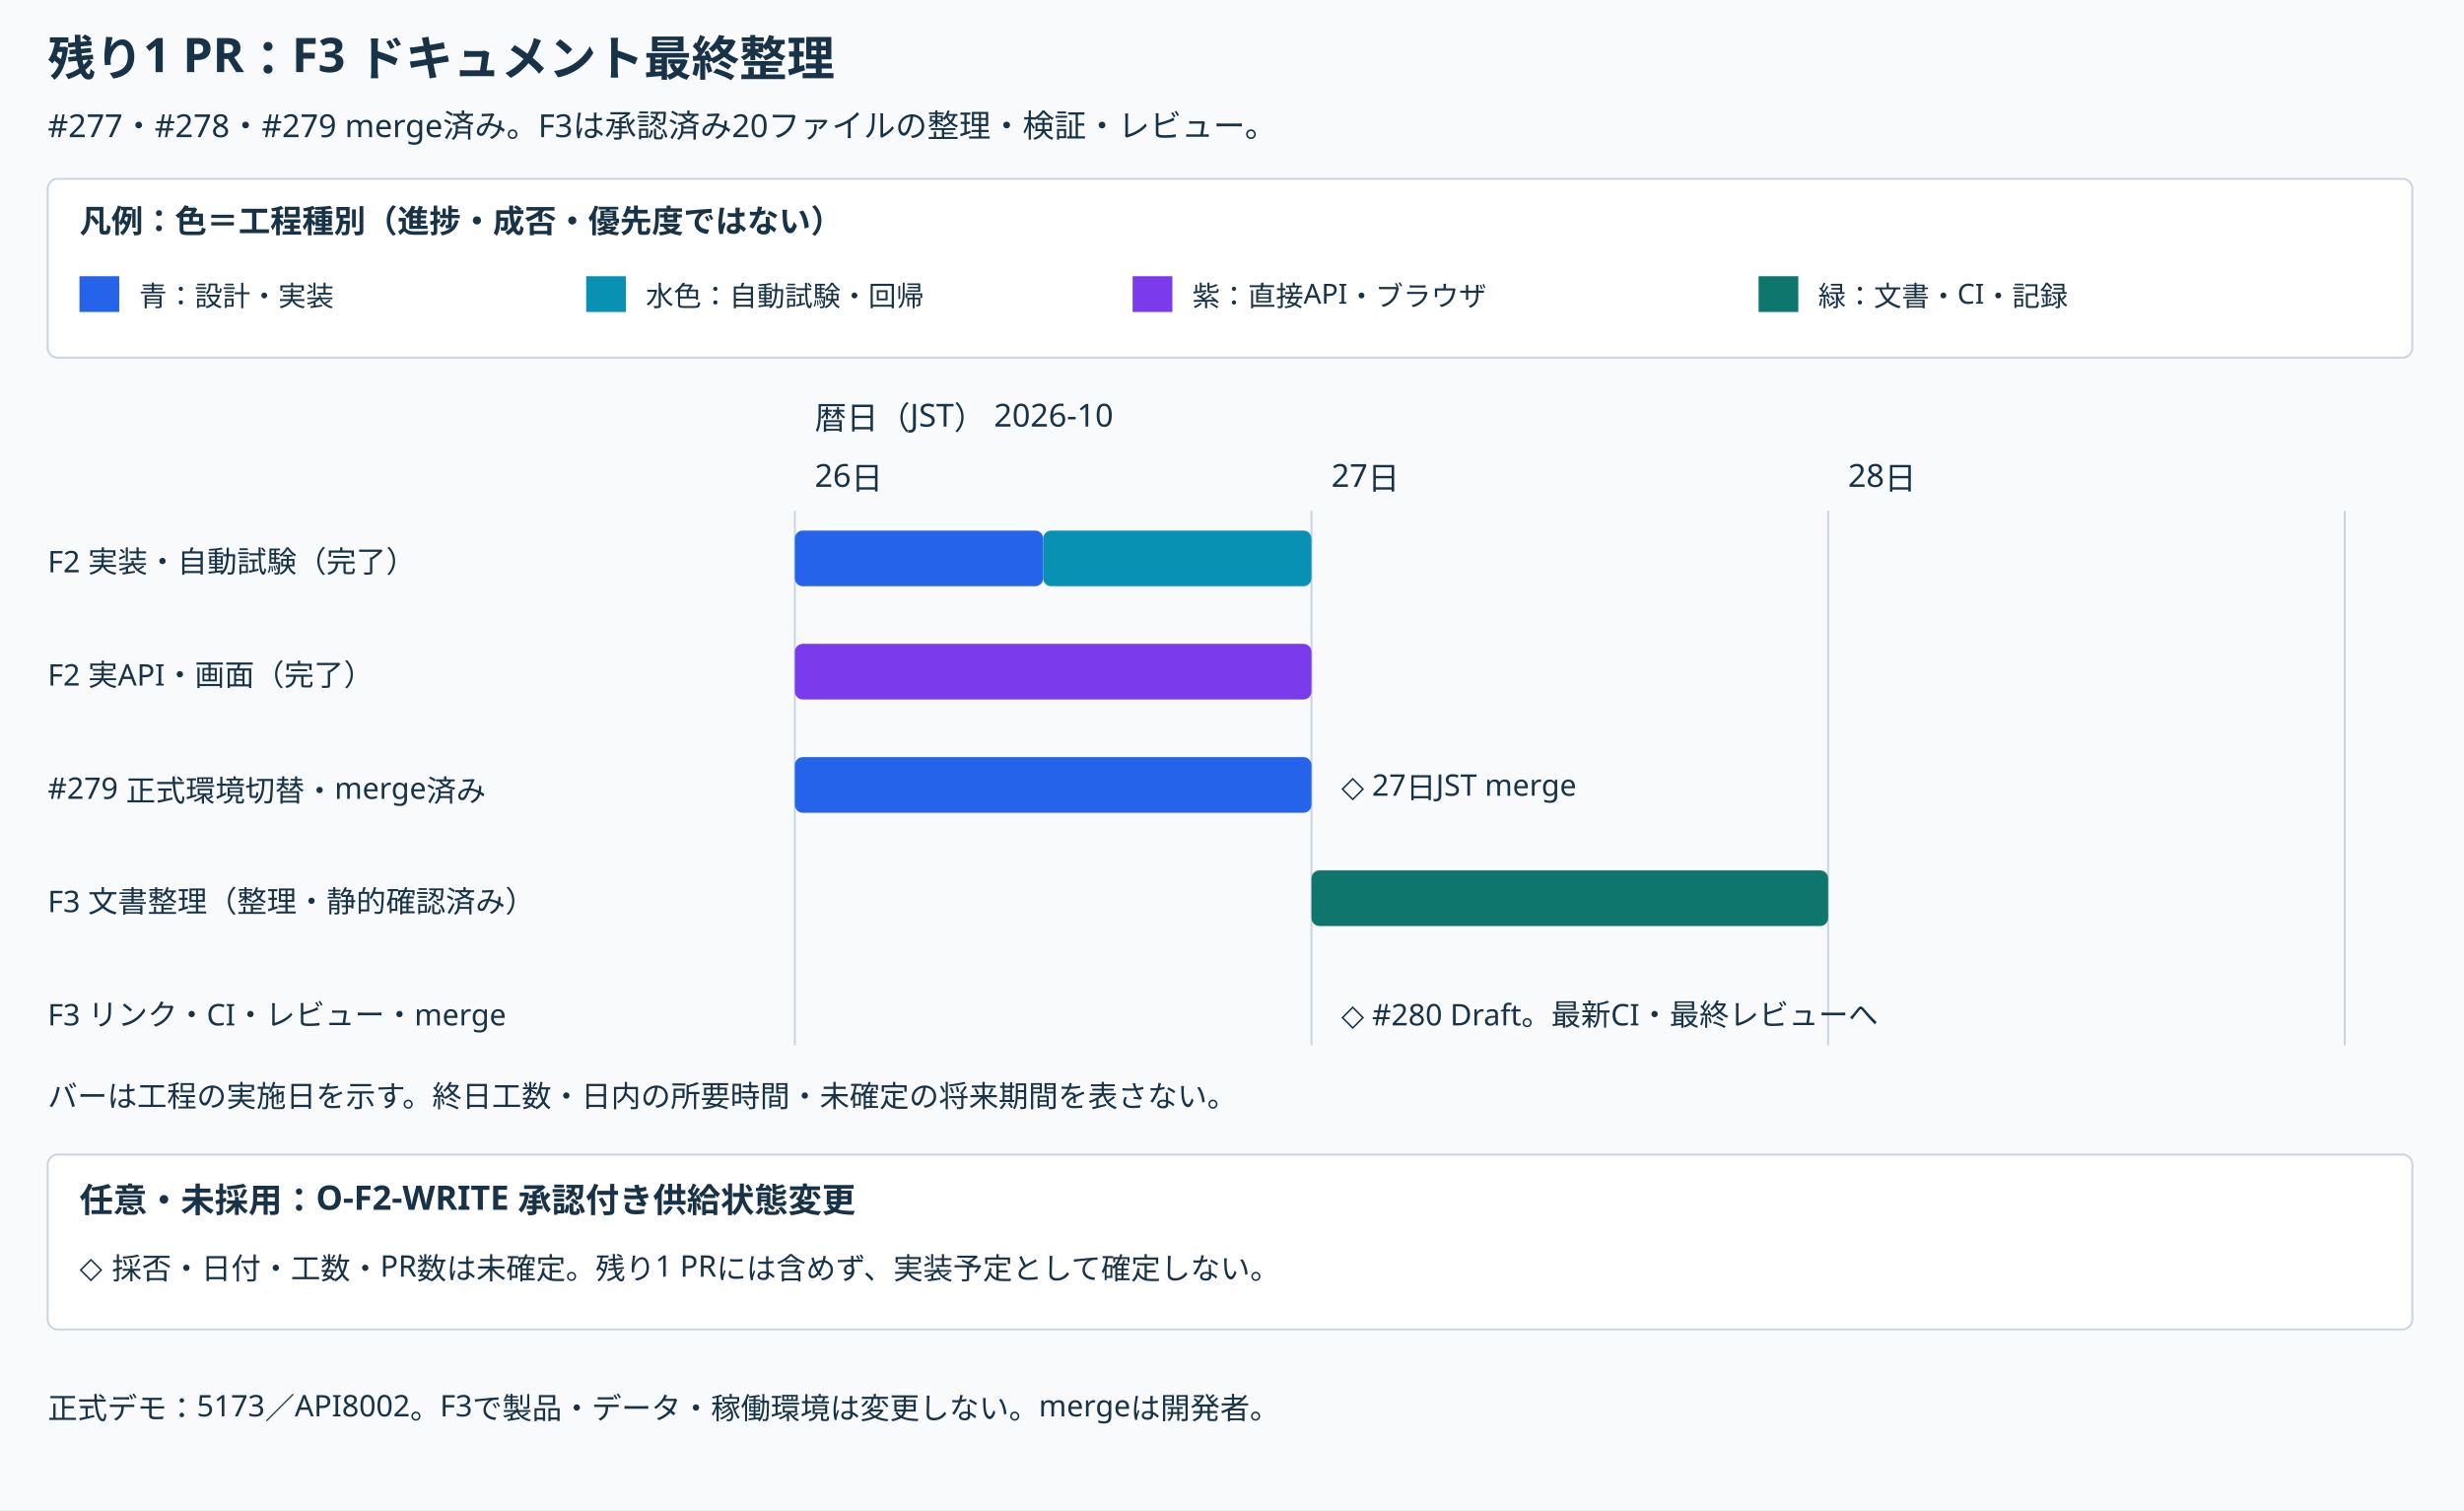
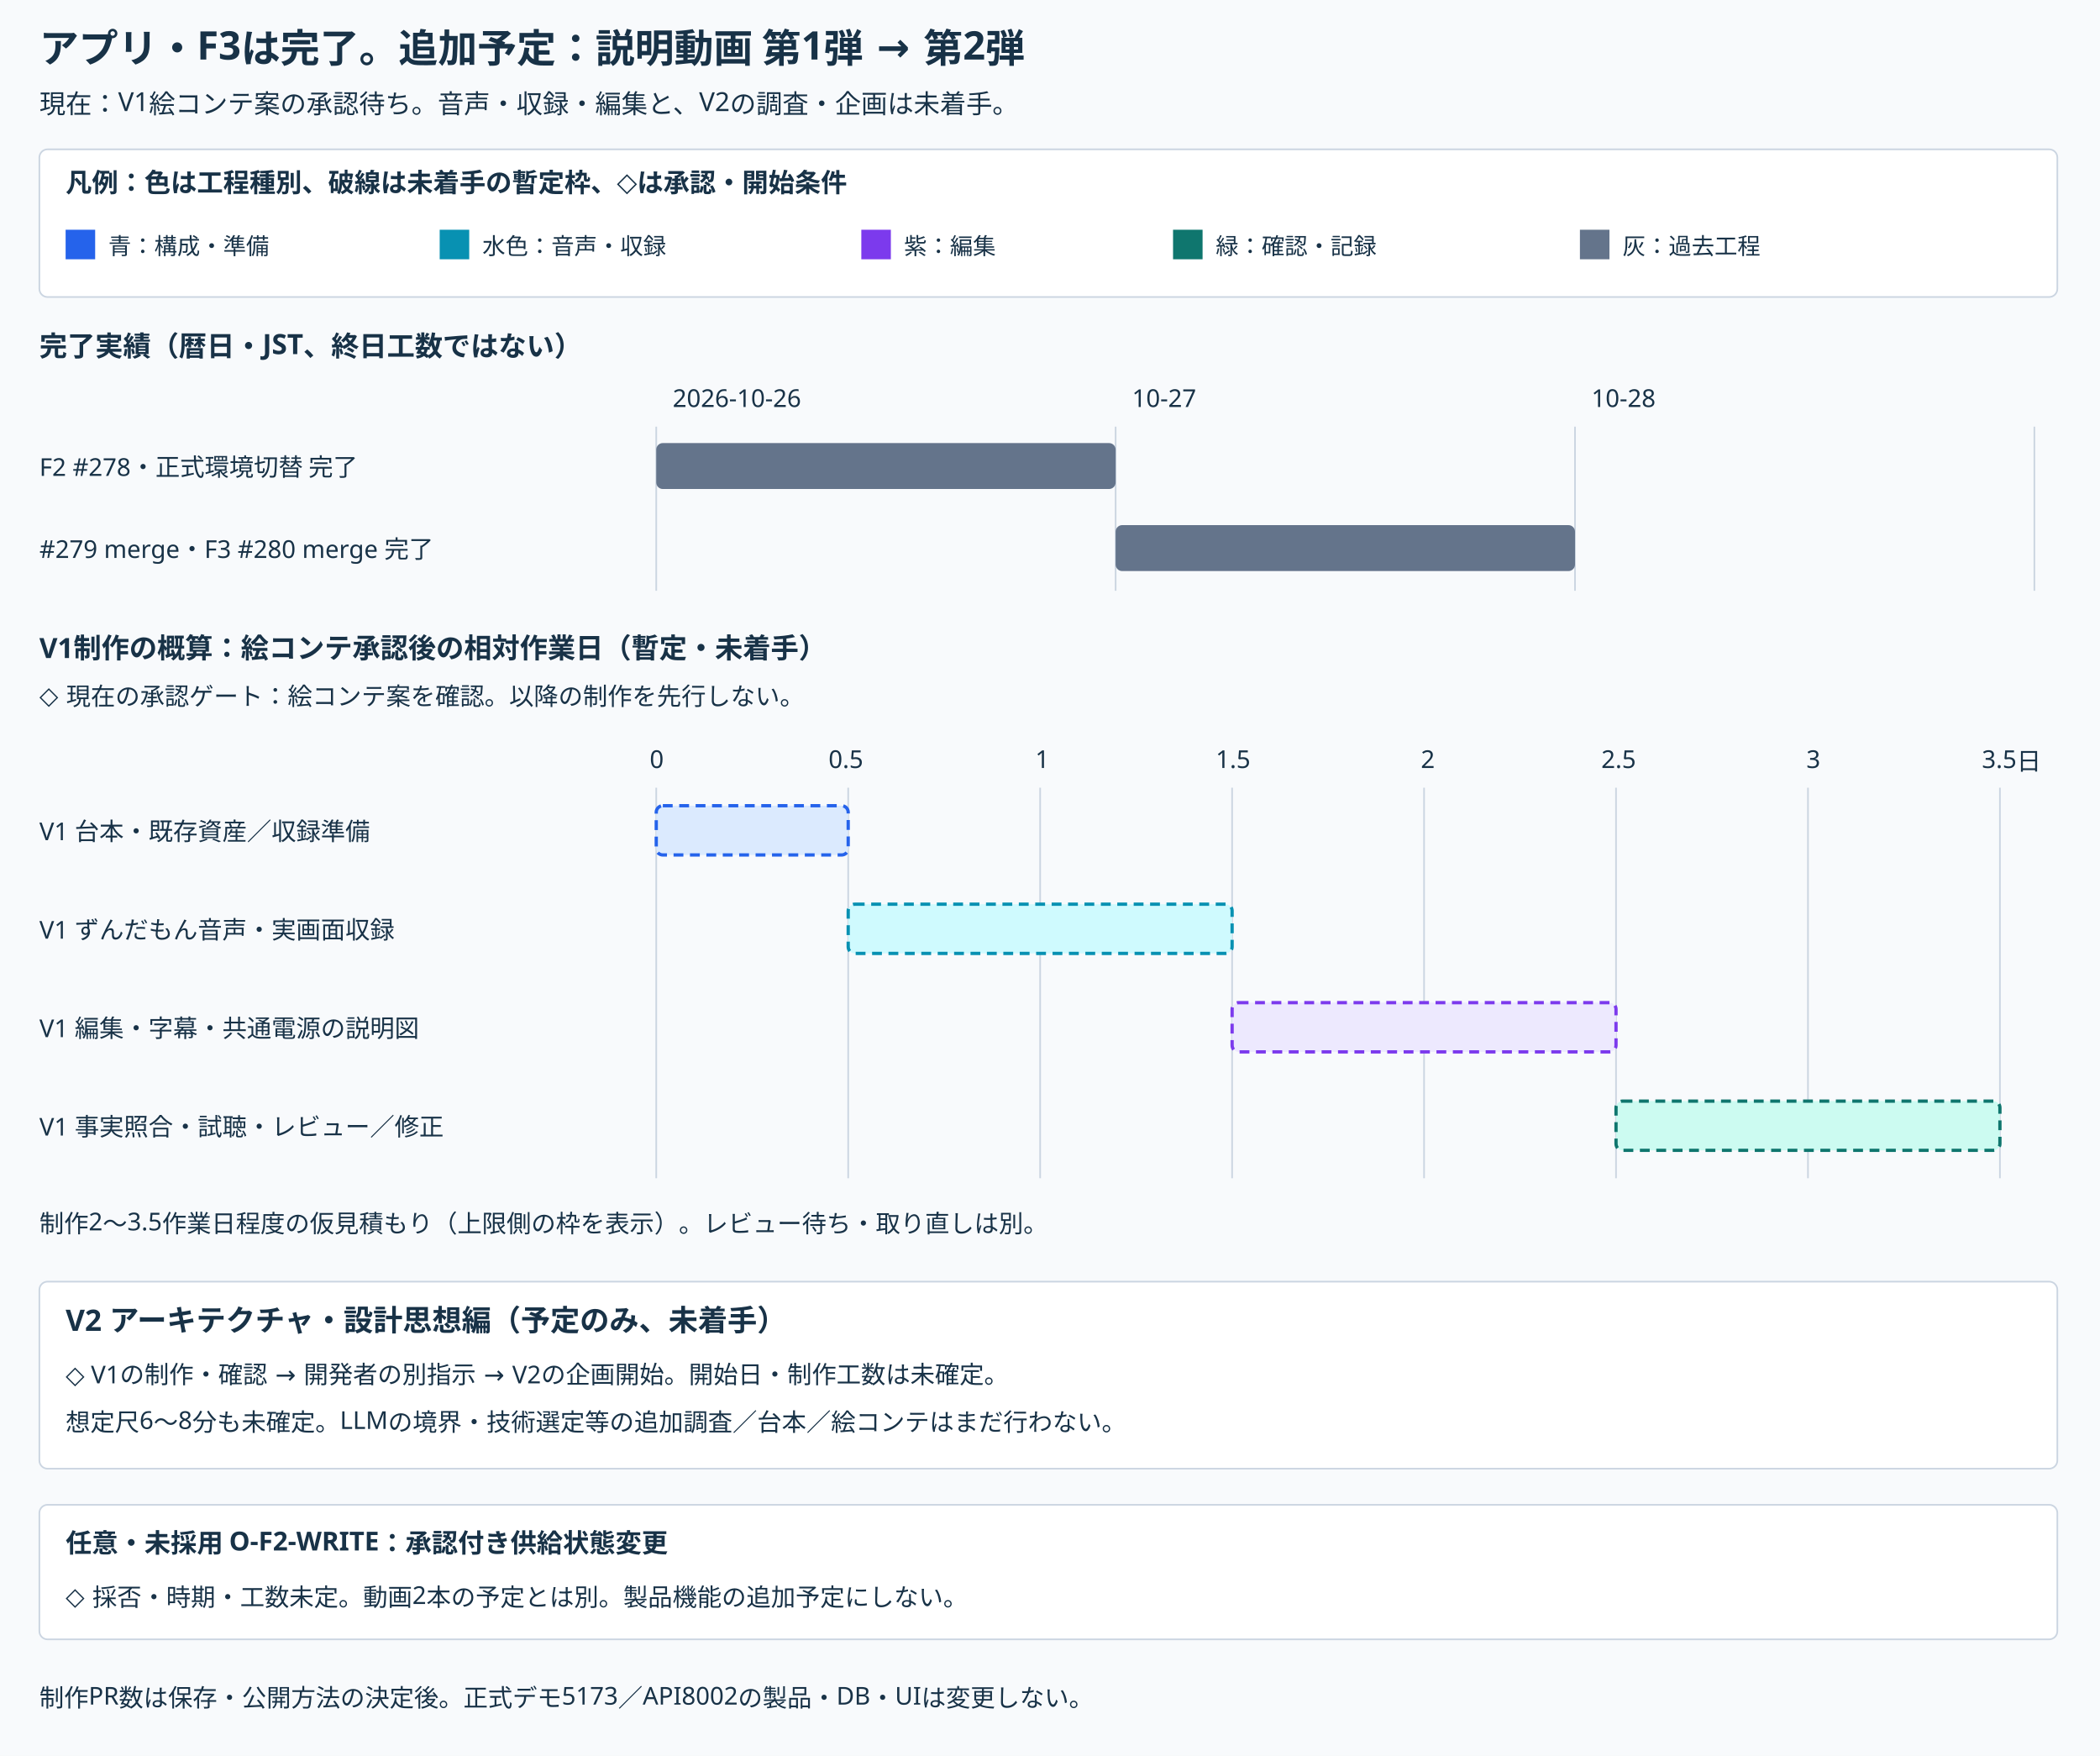
- <svg xmlns="http://www.w3.org/2000/svg" width="1240" height="760" viewBox="0 0 1240 760" role="img" aria-labelledby="title desc">
-   <rect width="1240" height="760" fill="#f8fafc" />
+ <svg xmlns="http://www.w3.org/2000/svg" width="1280" height="1070" viewBox="0 0 1280 1070" role="img" aria-labelledby="title desc">
+   <rect width="1280" height="1070" fill="#f8fafc" />
  <g font-family="sans-serif" fill="#183247">
-     <text x="24" y="38" font-size="24" font-weight="bold">残り1 PR：F3 ドキュメント最終整理</text>
-     <text x="24" y="69" font-size="16">#277・#278・#279 merge済み。F3は承認済み20ファイルの整理・検証・レビュー。</text>
-     <rect x="24" y="90" width="1190" height="90" rx="5" fill="white" stroke="#cbd5e1" />
-     <text x="40" y="117" font-size="16" font-weight="bold">凡例：色＝工程種別（進捗・成否・優先度ではない）</text>
+     <text x="24" y="38" font-size="24" font-weight="bold">アプリ・F3は完了。追加予定：説明動画 第1弾 → 第2弾</text>
+     <text x="24" y="69" font-size="16">現在：V1絵コンテ案の承認待ち。音声・収録・編集と、V2の調査・企画は未着手。</text>
+     <rect x="24" y="91" width="1230" height="90" rx="5" fill="white" stroke="#cbd5e1" />
+     <text x="40" y="117" font-size="16" font-weight="bold">凡例：色は工程種別、破線は未着手の暫定枠、◇は承認・開始条件</text>
    <g font-size="14">
-       <rect x="40" y="139" width="20" height="18" fill="#2563eb" />
-       <text x="70" y="154">青：設計・実装</text>
-       <rect x="295" y="139" width="20" height="18" fill="#0891b2" />
-       <text x="325" y="154">水色：自動試験・回帰</text>
-       <rect x="570" y="139" width="20" height="18" fill="#7c3aed" />
-       <text x="600" y="154">紫：直接API・ブラウザ</text>
-       <rect x="885" y="139" width="20" height="18" fill="#0f766e" />
-       <text x="915" y="154">緑：文書・CI・記録</text>
+       <rect x="40" y="140" width="18" height="18" fill="#2563eb" />
+       <text x="66" y="155">青：構成・準備</text>
+       <rect x="268" y="140" width="18" height="18" fill="#0891b2" />
+       <text x="294" y="155">水色：音声・収録</text>
+       <rect x="525" y="140" width="18" height="18" fill="#7c3aed" />
+       <text x="551" y="155">紫：編集</text>
+       <rect x="715" y="140" width="18" height="18" fill="#0f766e" />
+       <text x="741" y="155">緑：確認・記録</text>
+       <rect x="963" y="140" width="18" height="18" fill="#64748b" />
+       <text x="989" y="155">灰：過去工程</text>
    </g>
-     <text x="410" y="216" font-size="16">暦日（JST） 2026-10</text>
-     <g font-size="16">
-       <text x="410" y="245">26日</text>
-       <text x="670" y="245">27日</text>
-       <text x="930" y="245">28日</text>
+     <text x="24" y="217" font-size="17" font-weight="bold">完了実績（暦日・JST、終日工数ではない）</text>
+     <g font-size="15">
+       <text x="410" y="248">2026-10-26</text>
+       <text x="690" y="248">10-27</text>
+       <text x="970" y="248">10-28</text>
    </g>
    <g stroke="#cbd5e1">
-       <path d="M400 257V526 M660 257V526 M920 257V526 M1180 257V526" />
+       <path d="M400 260V360 M680 260V360 M960 260V360 M1240 260V360" />
    </g>
    <g font-size="15">
-       <text x="24" y="288">F2 実装・自動試験（完了）</text>
-       <rect x="400" y="267" width="125" height="28" rx="4" fill="#2563eb" />
-       <rect x="525" y="267" width="135" height="28" rx="4" fill="#0891b2" />
-       <text x="24" y="345">F2 実API・画面（完了）</text>
-       <rect x="400" y="324" width="260" height="28" rx="4" fill="#7c3aed" />
-       <text x="24" y="402">#279 正式環境切替・merge済み</text>
-       <rect x="400" y="381" width="260" height="28" rx="4" fill="#2563eb" />
-       <text x="675" y="401">◇ 27日JST merge</text>
-       <text x="24" y="459">F3 文書整理（整理・静的確認済み）</text>
-       <rect x="660" y="438" width="260" height="28" rx="4" fill="#0f766e" />
-       <text x="24" y="516">F3 リンク・CI・レビュー・merge</text>
-       <text x="675" y="516">◇ #280 Draft。最新CI・最終レビューへ</text>
+       <text x="24" y="290">F2 #278・正式環境切替 完了</text>
+       <rect x="400" y="270" width="280" height="28" fill="#64748b" rx="4" />
+       <text x="24" y="340">#279 merge・F3 #280 merge 完了</text>
+       <rect x="680" y="320" width="280" height="28" fill="#64748b" rx="4" />
    </g>
-     <text x="24" y="557" font-size="15">バーは工程の実施日を示す。終日工数・日内の所要時間・未確定の将来期間を表さない。</text>
-     <rect x="24" y="581" width="1190" height="88" rx="5" fill="white" stroke="#cbd5e1" />
-     <text x="40" y="610" font-size="17" font-weight="bold">任意・未採用：O-F2-WRITE 承認付き供給状態変更</text>
-     <text x="40" y="643" font-size="15">◇ 採否・日付・工数・PR数は未確定。残り1 PRには含めず、実装予定として確定しない。</text>
-     <text x="24" y="714" font-size="15">正式デモ：5173／API8002。F3で製品・データ・稼働環境は変更しない。mergeは開発者。</text>
+     <text x="24" y="401" font-size="17" font-weight="bold">V1制作の概算：絵コンテ承認後の相対作業日（暫定・未着手）</text>
+     <text x="24" y="429" font-size="15">◇ 現在の承認ゲート：絵コンテ案を確認。以降の制作を先行しない。</text>
+     <g font-size="15">
+       <text x="396" y="468">0</text>
+       <text x="505" y="468">0.5</text>
+       <text x="631" y="468">1</text>
+       <text x="741" y="468">1.5</text>
+       <text x="866" y="468">2</text>
+       <text x="976" y="468">2.5</text>
+       <text x="1101" y="468">3</text>
+       <text x="1208" y="468">3.5日</text>
+     </g>
+     <g stroke="#cbd5e1">
+       <path d="M400 480V718 M517 480V718 M634 480V718 M751 480V718 M868 480V718 M985 480V718 M1102 480V718 M1219 480V718" />
+     </g>
+     <g font-size="15" fill-opacity="1">
+       <text x="24" y="512">V1 台本・既存資産／収録準備</text>
+       <rect x="400" y="491" width="117" height="30" fill="#dbeafe" stroke="#2563eb" stroke-width="2" stroke-dasharray="6 4" rx="4" />
+       <text x="24" y="572">V1 ずんだもん音声・実画面収録</text>
+       <rect x="517" y="551" width="234" height="30" fill="#cffafe" stroke="#0891b2" stroke-width="2" stroke-dasharray="6 4" rx="4" />
+       <text x="24" y="632">V1 編集・字幕・共通電源の説明図</text>
+       <rect x="751" y="611" width="234" height="30" fill="#ede9fe" stroke="#7c3aed" stroke-width="2" stroke-dasharray="6 4" rx="4" />
+       <text x="24" y="692">V1 事実照合・試聴・レビュー／修正</text>
+       <rect x="985" y="671" width="234" height="30" fill="#ccfbf1" stroke="#0f766e" stroke-width="2" stroke-dasharray="6 4" rx="4" />
+     </g>
+     <text x="24" y="751" font-size="15">制作2〜3.5作業日程度の仮見積もり（上限側の枠を表示）。レビュー待ち・取り直しは別。</text>
+     <rect x="24" y="781" width="1230" height="114" rx="5" fill="white" stroke="#cbd5e1" />
+     <text x="40" y="811" font-size="18" font-weight="bold">V2 アーキテクチャ・設計思想編（予定のみ、未着手）</text>
+     <text x="40" y="843" font-size="15">◇ V1の制作・確認 → 開発者の別指示 → V2の企画開始。開始日・制作工数は未確定。</text>
+     <text x="40" y="872" font-size="15">想定尺6〜8分も未確定。LLMの境界・技術選定等の追加調査／台本／絵コンテはまだ行わない。</text>
+     <rect x="24" y="917" width="1230" height="82" rx="5" fill="white" stroke="#cbd5e1" />
+     <text x="40" y="946" font-size="16" font-weight="bold">任意・未採用 O-F2-WRITE：承認付き供給状態変更</text>
+     <text x="40" y="978" font-size="15">◇ 採否・時期・工数未定。動画2本の予定とは別。製品機能の追加予定にしない。</text>
+     <text x="24" y="1040" font-size="15">制作PR数は保存・公開方法の決定後。正式デモ5173／API8002の製品・DB・UIは変更しない。</text>
  </g>
</svg>
